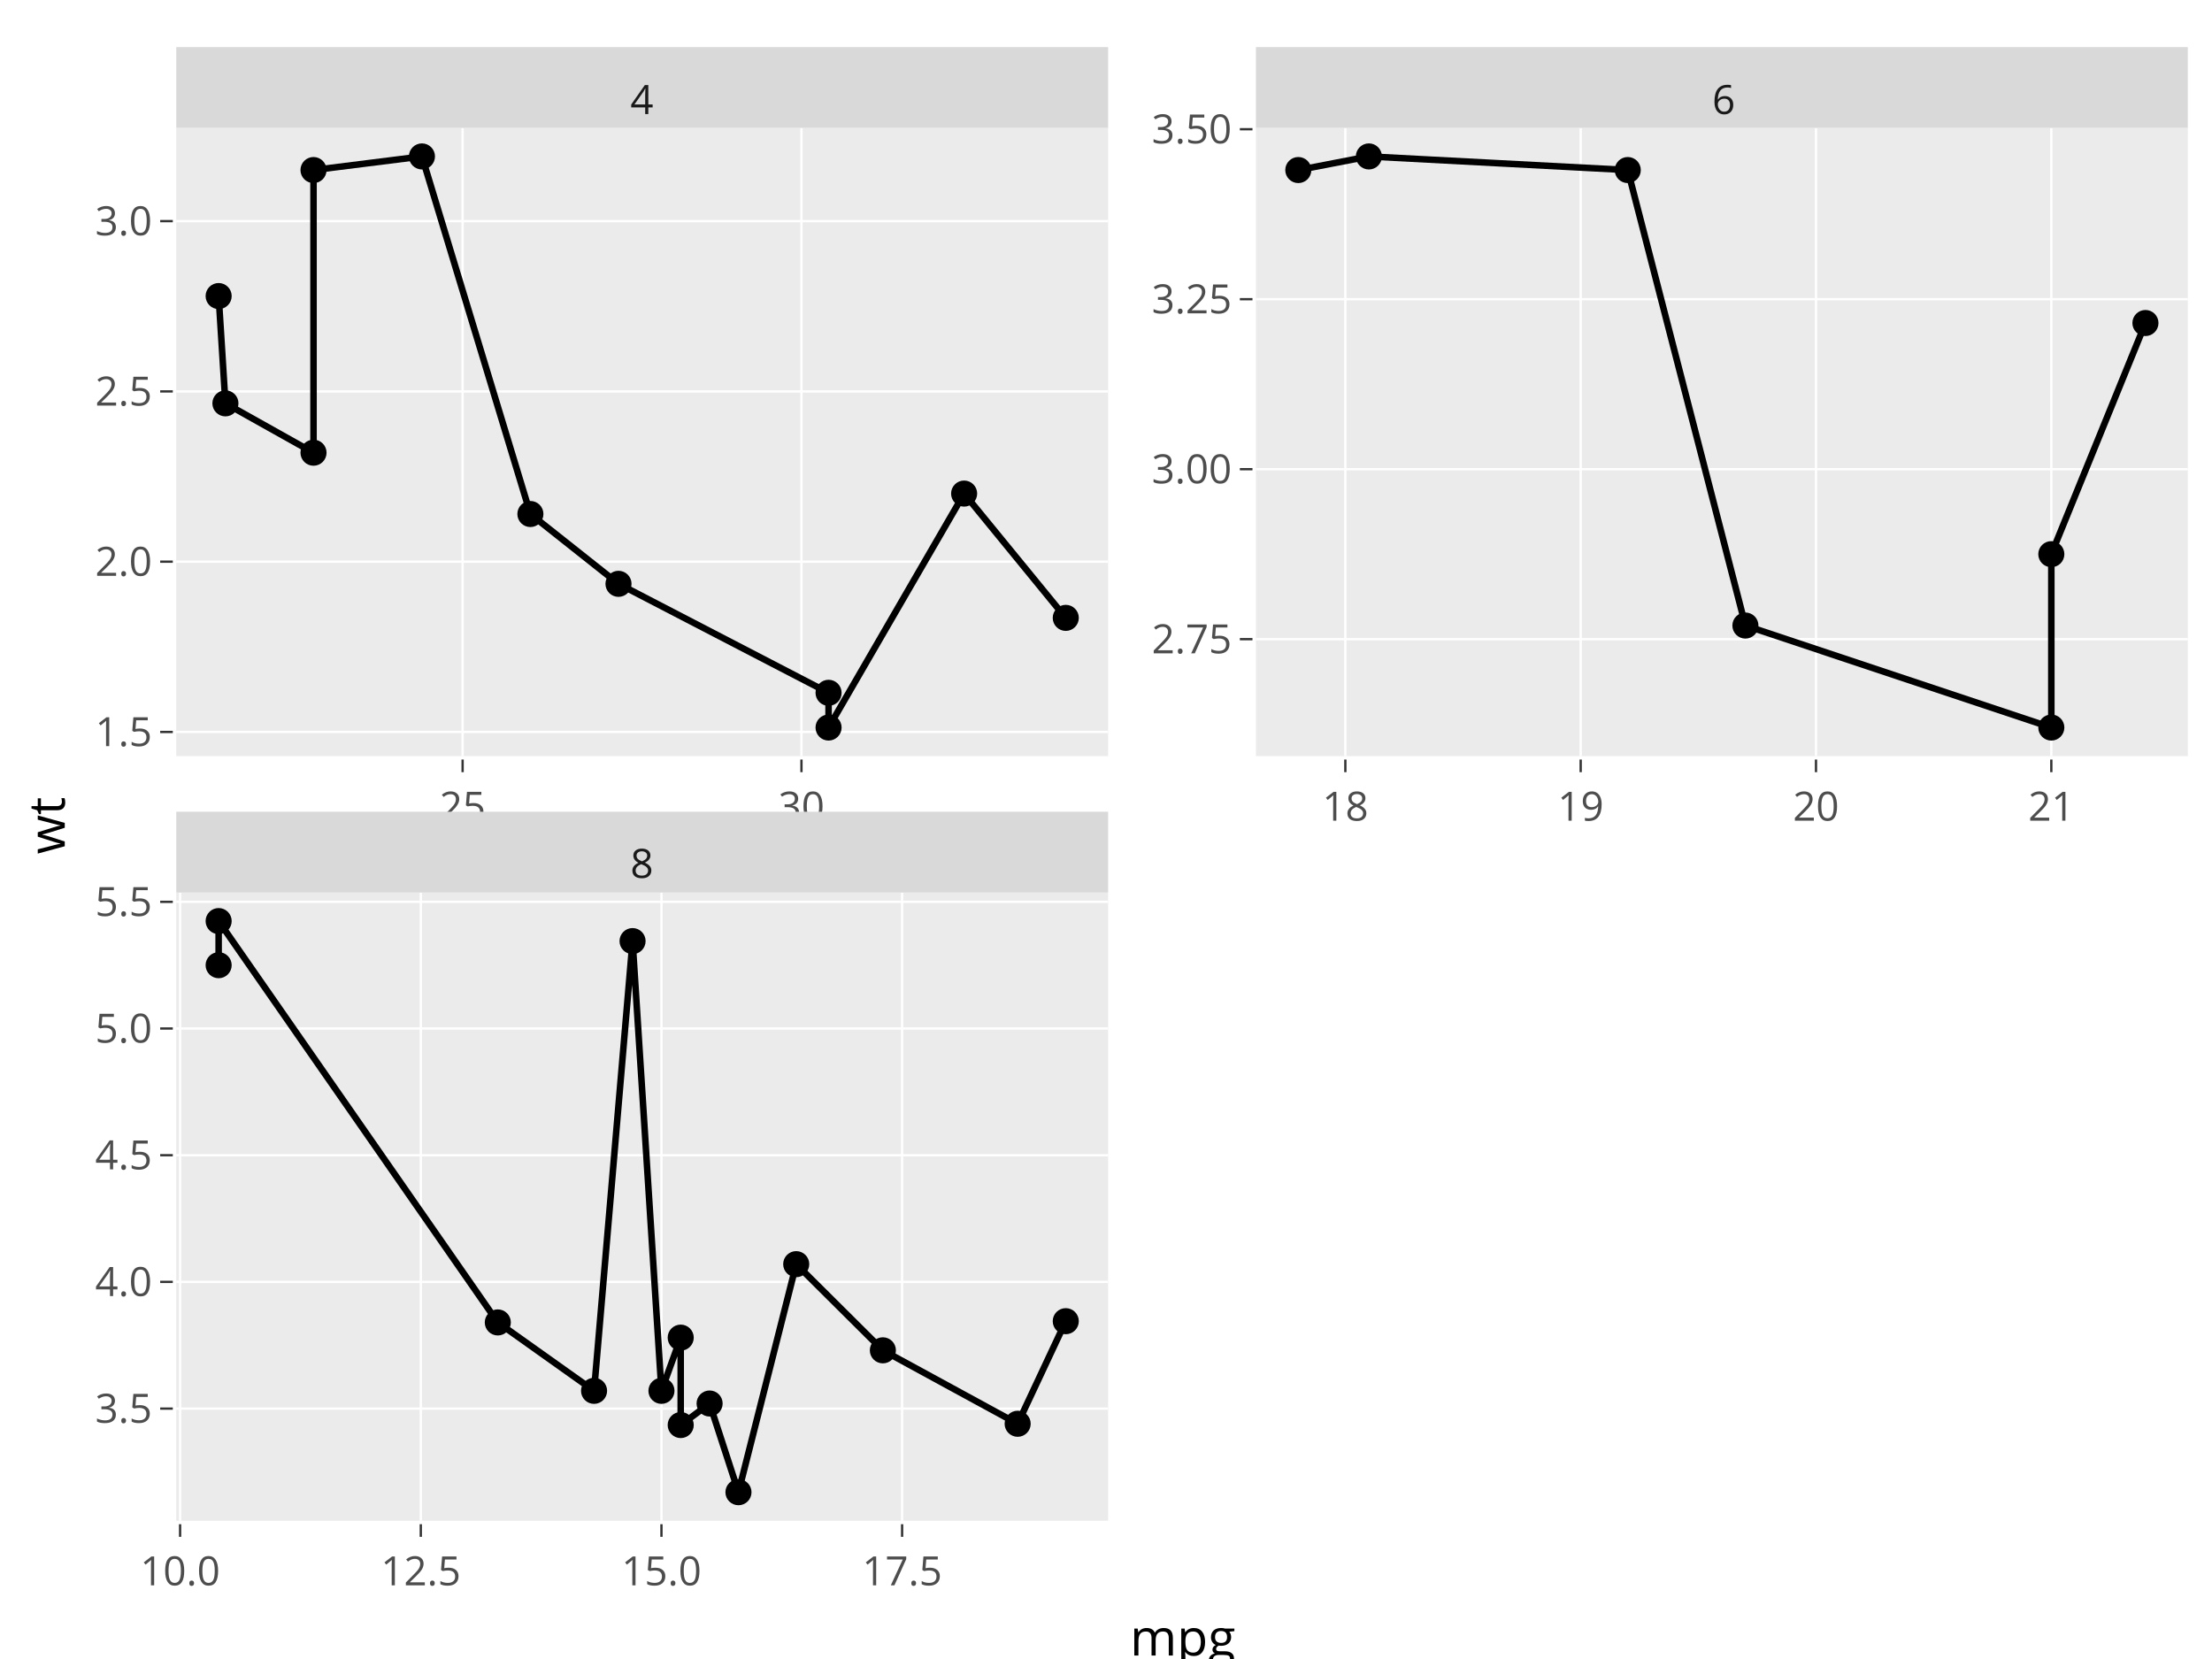
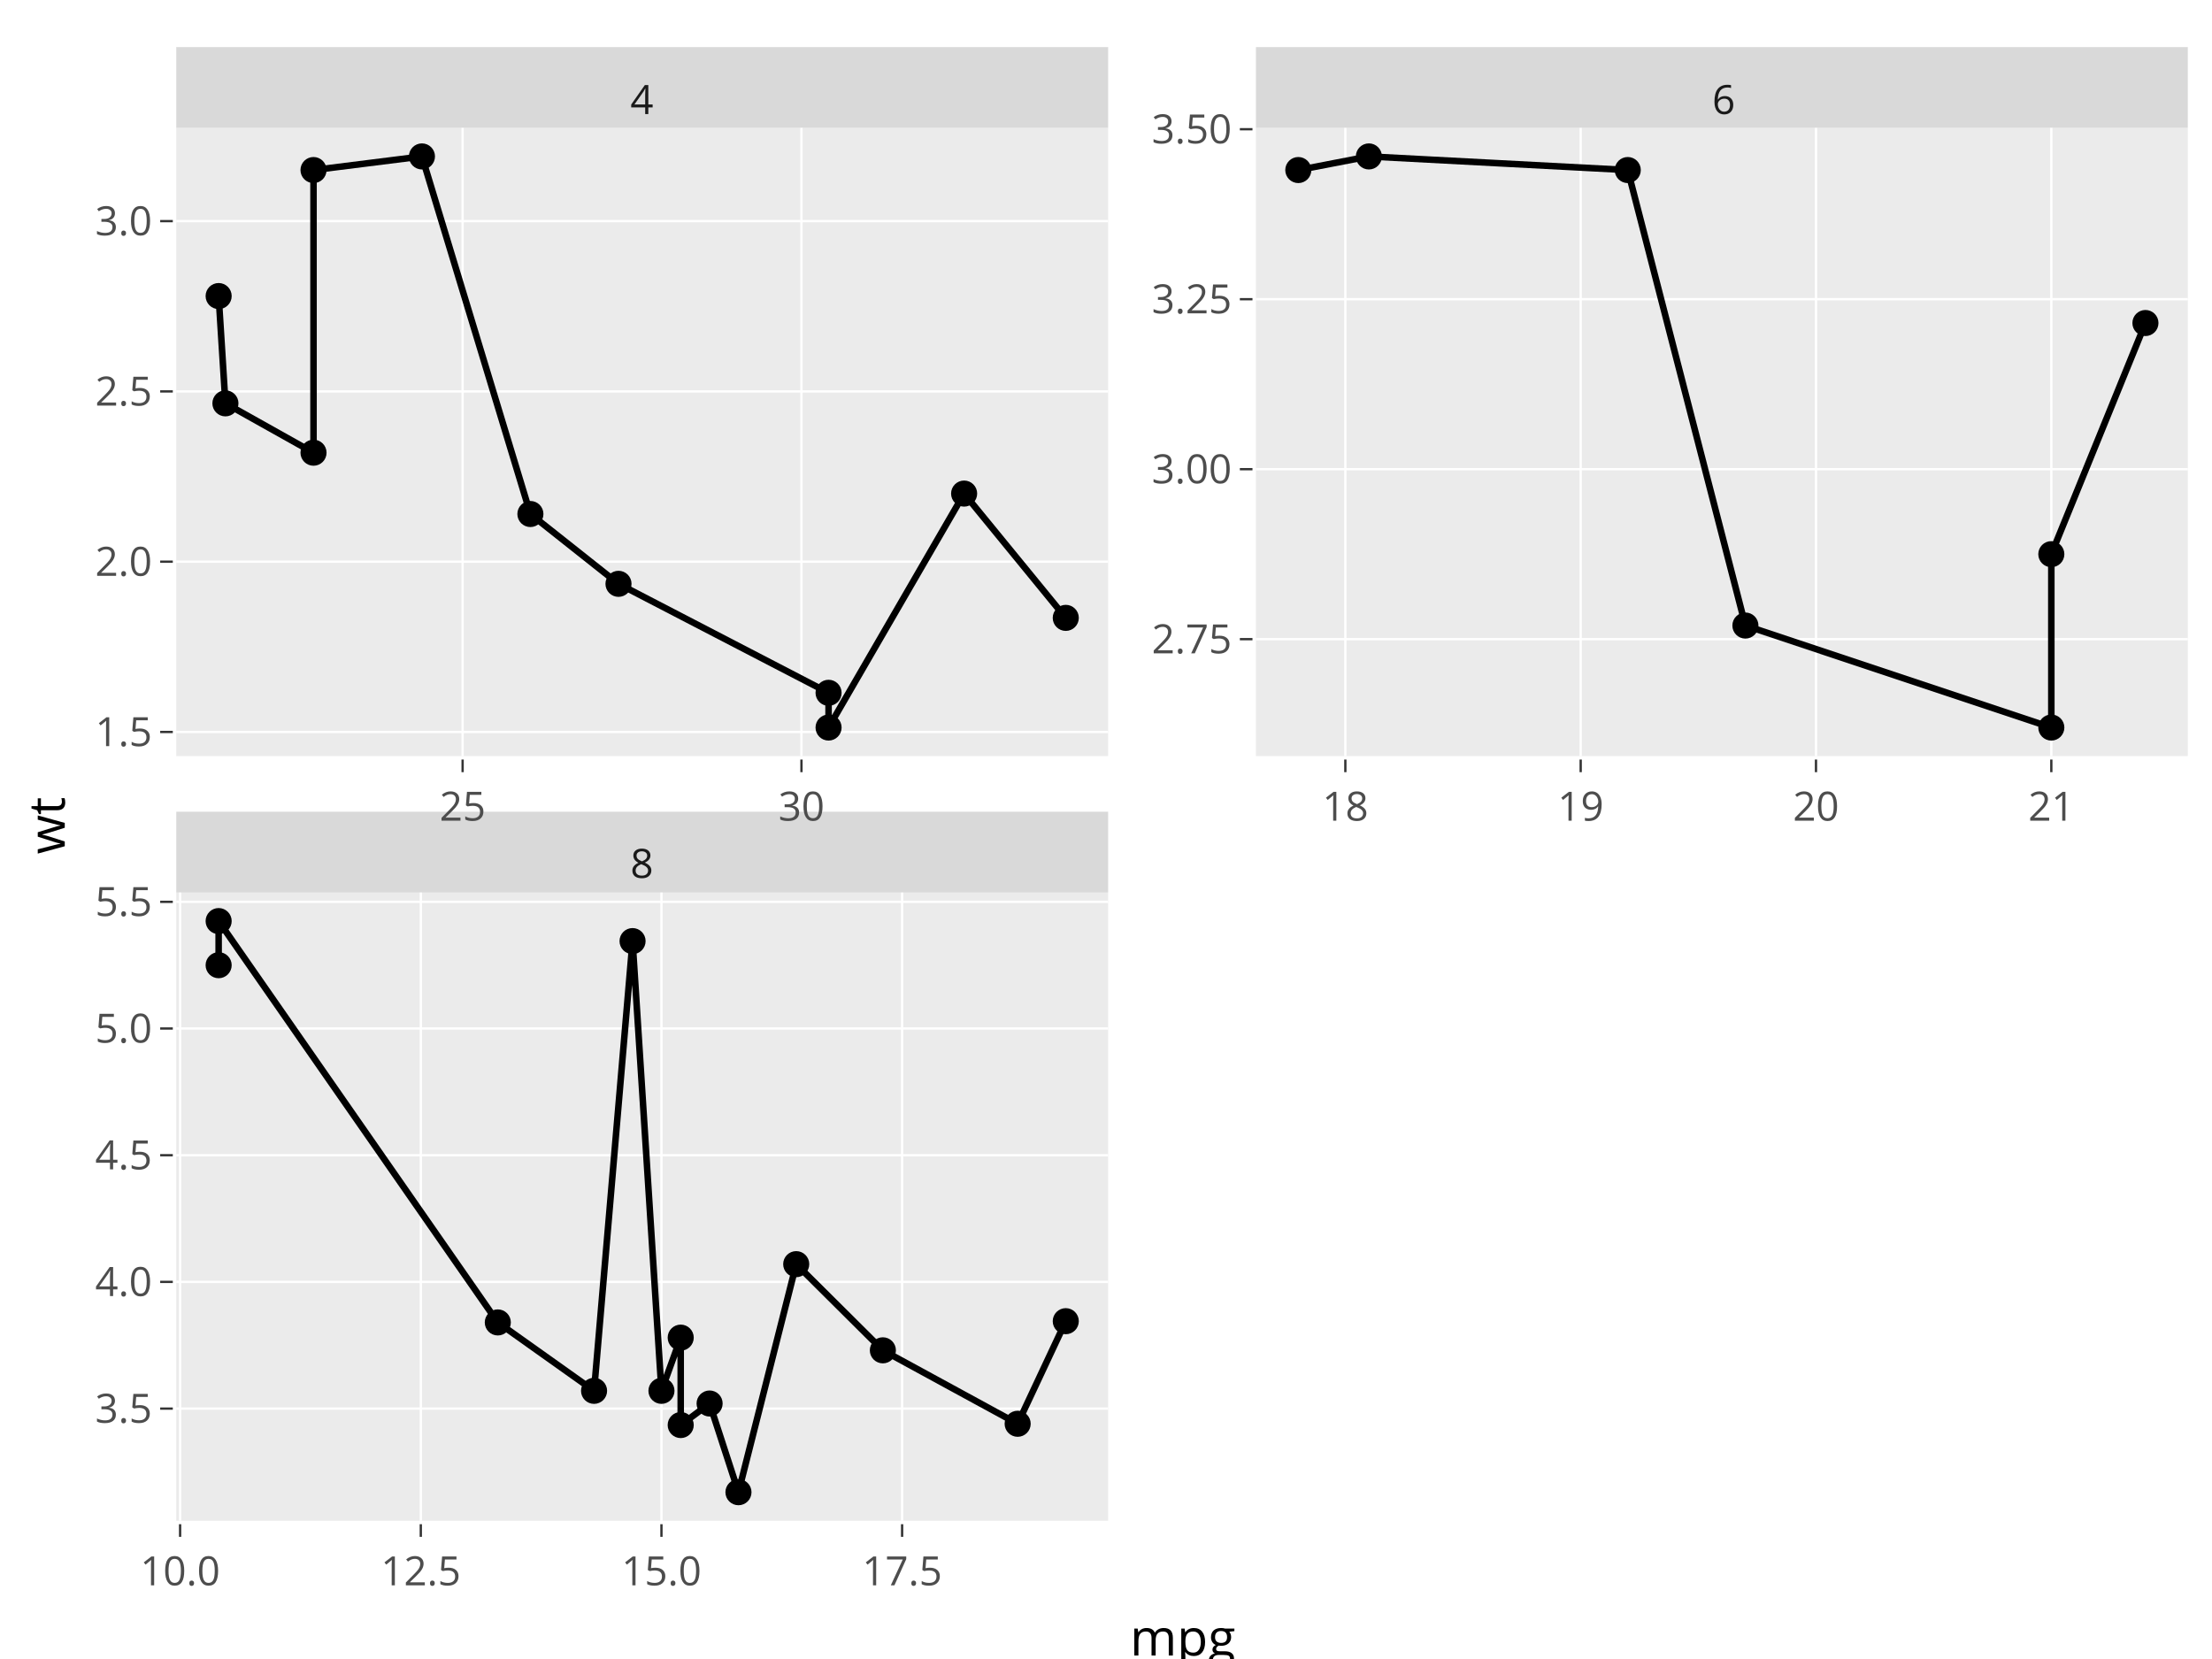
<svg xmlns="http://www.w3.org/2000/svg" class="main-svg" width="640" height="480" style="" viewBox="0 0 640 480">
  <rect x="0" y="0" width="640" height="480" style="fill: rgb(255, 255, 255); fill-opacity: 1;" />
  <defs id="defs-">
    <g class="clips">
      <clipPath id="clipxyplot" class="plotclip">
        <rect width="269.619" height="181.76" />
      </clipPath>
      <clipPath id="clipx2y2plot" class="plotclip">
        <rect width="269.619" height="181.76" />
      </clipPath>
      <clipPath id="clipx3y3plot" class="plotclip">
        <rect width="269.619" height="181.76" />
      </clipPath>
      <clipPath class="axesclip" id="clipx">
        <rect x="51" y="0" width="269.619" height="480" />
      </clipPath>
      <clipPath class="axesclip" id="clipy">
        <rect x="0" y="37" width="640" height="181.76" />
      </clipPath>
      <clipPath class="axesclip" id="clipxy">
        <rect x="51" y="37" width="269.619" height="181.76" />
      </clipPath>
      <clipPath class="axesclip" id="clipy2">
        <rect x="0" y="37" width="640" height="181.76" />
      </clipPath>
      <clipPath class="axesclip" id="clipxy2">
        <rect x="51" y="37" width="269.619" height="181.76" />
      </clipPath>
      <clipPath class="axesclip" id="clipy3">
        <rect x="0" y="258.24" width="640" height="181.76" />
      </clipPath>
      <clipPath class="axesclip" id="clipxy3">
        <rect x="51" y="258.24" width="269.619" height="181.76" />
      </clipPath>
      <clipPath class="axesclip" id="clipx2">
        <rect x="363.381" y="0" width="269.619" height="480" />
      </clipPath>
      <clipPath class="axesclip" id="clipx2y">
        <rect x="363.381" y="37" width="269.619" height="181.76" />
      </clipPath>
      <clipPath class="axesclip" id="clipx2y2">
        <rect x="363.381" y="37" width="269.619" height="181.76" />
      </clipPath>
      <clipPath class="axesclip" id="clipx2y3">
        <rect x="363.381" y="258.24" width="269.619" height="181.76" />
      </clipPath>
      <clipPath class="axesclip" id="clipx3">
        <rect x="51" y="0" width="269.619" height="480" />
      </clipPath>
      <clipPath class="axesclip" id="clipx3y">
        <rect x="51" y="37" width="269.619" height="181.76" />
      </clipPath>
      <clipPath class="axesclip" id="clipx3y2">
        <rect x="51" y="37" width="269.619" height="181.76" />
      </clipPath>
      <clipPath class="axesclip" id="clipx3y3">
        <rect x="51" y="258.24" width="269.619" height="181.76" />
      </clipPath>
    </g>
    <g class="gradients" />
    <g class="patterns" />
  </defs>
  <g class="bglayer">
    <rect class="bg" x="51" y="37" width="269.619" height="181.76" style="fill: rgb(235, 235, 235); fill-opacity: 1; stroke-width: 0;" />
    <rect class="bg" x="363.381" y="37" width="269.619" height="181.76" style="fill: rgb(235, 235, 235); fill-opacity: 1; stroke-width: 0;" />
    <rect class="bg" x="51" y="258.24" width="269.619" height="181.76" style="fill: rgb(235, 235, 235); fill-opacity: 1; stroke-width: 0;" />
  </g>
  <g class="layer-below">
    <g class="imagelayer" />
-     <g class="shapelayer" />
+     <g class="shapelayer">
+       <path data-index="0" fill-rule="evenodd" d="M51,218.76H320.619V37H51Z" style="opacity: 1; stroke: rgb(0, 0, 0); stroke-opacity: 0; fill: rgb(0, 0, 0); fill-opacity: 0; stroke-width: 0px;" />
+       <path data-index="1" fill-rule="evenodd" d="M51,37H320.619V13.621H51Z" style="opacity: 1; stroke: rgb(0, 0, 0); stroke-opacity: 0; fill: rgb(217, 217, 217); fill-opacity: 1; stroke-width: 0.664px;" />
+       <path data-index="2" fill-rule="evenodd" d="M363.381,218.76H633V37H363.381Z" style="opacity: 1; stroke: rgb(0, 0, 0); stroke-opacity: 0; fill: rgb(0, 0, 0); fill-opacity: 0; stroke-width: 0px;" />
+       <path data-index="3" fill-rule="evenodd" d="M363.381,37H633V13.621H363.381Z" style="opacity: 1; stroke: rgb(0, 0, 0); stroke-opacity: 0; fill: rgb(217, 217, 217); fill-opacity: 1; stroke-width: 0.664px;" />
+       <path data-index="4" fill-rule="evenodd" d="M51,440H320.619V258.24H51Z" style="opacity: 1; stroke: rgb(0, 0, 0); stroke-opacity: 0; fill: rgb(0, 0, 0); fill-opacity: 0; stroke-width: 0px;" />
+       <path data-index="5" fill-rule="evenodd" d="M51,258.24H320.619V234.861H51Z" style="opacity: 1; stroke: rgb(0, 0, 0); stroke-opacity: 0; fill: rgb(217, 217, 217); fill-opacity: 1; stroke-width: 0.664px;" />
+     </g>
  </g>
  <g class="cartesianlayer">
    <g class="subplot xy">
      <g class="layer-subplot">
        <g class="shapelayer" />
        <g class="imagelayer" />
      </g>
      <g class="gridlayer">
        <g class="x">
          <path class="xgrid crisp" transform="translate(133.85,0)" d="M0,37v181.76" style="stroke: rgb(255, 255, 255); stroke-opacity: 1; stroke-width: 0.664px;" />
          <path class="xgrid crisp" transform="translate(231.89,0)" d="M0,37v181.76" style="stroke: rgb(255, 255, 255); stroke-opacity: 1; stroke-width: 0.664px;" />
        </g>
        <g class="y">
          <path class="ygrid crisp" transform="translate(0,211.78)" d="M51,0h269.619" style="stroke: rgb(255, 255, 255); stroke-opacity: 1; stroke-width: 0.664px;" />
          <path class="ygrid crisp" transform="translate(0,162.51)" d="M51,0h269.619" style="stroke: rgb(255, 255, 255); stroke-opacity: 1; stroke-width: 0.664px;" />
          <path class="ygrid crisp" transform="translate(0,113.25)" d="M51,0h269.619" style="stroke: rgb(255, 255, 255); stroke-opacity: 1; stroke-width: 0.664px;" />
          <path class="ygrid crisp" transform="translate(0,63.98)" d="M51,0h269.619" style="stroke: rgb(255, 255, 255); stroke-opacity: 1; stroke-width: 0.664px;" />
        </g>
      </g>
      <g class="zerolinelayer" />
      <path class="xlines-below" />
      <path class="ylines-below" />
      <g class="overlines-below" />
      <g class="xaxislayer-below" />
      <g class="yaxislayer-below" />
      <g class="overaxes-below" />
      <g class="plot" transform="translate(51,37)" clip-path="url(#clipxyplot)">
        <g class="scatterlayer mlayer">
          <g class="trace scatter trace-vdiffr-plotly-1" style="stroke-miterlimit: 2; opacity: 1;">
            <g class="fills" />
            <g class="errorbars" />
            <g class="lines" />
            <g class="points">
              <path class="point" transform="translate(39.71,93.98)" d="M2.83,0A2.83,2.83 0 1,1 0,-2.83A2.83,2.83 0 0,1 2.83,0Z" style="opacity: 1; stroke-width: 1.89px; fill: rgb(0, 0, 0); fill-opacity: 1; stroke: rgb(0, 0, 0); stroke-opacity: 1;" />
              <path class="point" transform="translate(71.08,8.26)" d="M2.83,0A2.83,2.83 0 1,1 0,-2.83A2.83,2.83 0 0,1 2.83,0Z" style="opacity: 1; stroke-width: 1.89px; fill: rgb(0, 0, 0); fill-opacity: 1; stroke: rgb(0, 0, 0); stroke-opacity: 1;" />
              <path class="point" transform="translate(39.71,12.2)" d="M2.83,0A2.83,2.83 0 1,1 0,-2.83A2.83,2.83 0 0,1 2.83,0Z" style="opacity: 1; stroke-width: 1.89px; fill: rgb(0, 0, 0); fill-opacity: 1; stroke: rgb(0, 0, 0); stroke-opacity: 1;" />
              <path class="point" transform="translate(227.95,105.81)" d="M2.83,0A2.83,2.83 0 1,1 0,-2.83A2.83,2.83 0 0,1 2.83,0Z" style="opacity: 1; stroke-width: 1.89px; fill: rgb(0, 0, 0); fill-opacity: 1; stroke: rgb(0, 0, 0); stroke-opacity: 1;" />
              <path class="point" transform="translate(188.73,163.45)" d="M2.83,0A2.83,2.83 0 1,1 0,-2.83A2.83,2.83 0 0,1 2.83,0Z" style="opacity: 1; stroke-width: 1.89px; fill: rgb(0, 0, 0); fill-opacity: 1; stroke: rgb(0, 0, 0); stroke-opacity: 1;" />
              <path class="point" transform="translate(257.36,141.77)" d="M2.83,0A2.83,2.83 0 1,1 0,-2.83A2.83,2.83 0 0,1 2.83,0Z" style="opacity: 1; stroke-width: 1.89px; fill: rgb(0, 0, 0); fill-opacity: 1; stroke: rgb(0, 0, 0); stroke-opacity: 1;" />
              <path class="point" transform="translate(14.22,79.7)" d="M2.83,0A2.83,2.83 0 1,1 0,-2.83A2.83,2.83 0 0,1 2.83,0Z" style="opacity: 1; stroke-width: 1.89px; fill: rgb(0, 0, 0); fill-opacity: 1; stroke: rgb(0, 0, 0); stroke-opacity: 1;" />
              <path class="point" transform="translate(127.95,131.92)" d="M2.83,0A2.83,2.83 0 1,1 0,-2.83A2.83,2.83 0 0,1 2.83,0Z" style="opacity: 1; stroke-width: 1.89px; fill: rgb(0, 0, 0); fill-opacity: 1; stroke: rgb(0, 0, 0); stroke-opacity: 1;" />
              <path class="point" transform="translate(102.46,111.72)" d="M2.83,0A2.83,2.83 0 1,1 0,-2.83A2.83,2.83 0 0,1 2.83,0Z" style="opacity: 1; stroke-width: 1.89px; fill: rgb(0, 0, 0); fill-opacity: 1; stroke: rgb(0, 0, 0); stroke-opacity: 1;" />
              <path class="point" transform="translate(188.73,173.5)" d="M2.83,0A2.83,2.83 0 1,1 0,-2.83A2.83,2.83 0 0,1 2.83,0Z" style="opacity: 1; stroke-width: 1.89px; fill: rgb(0, 0, 0); fill-opacity: 1; stroke: rgb(0, 0, 0); stroke-opacity: 1;" />
              <path class="point" transform="translate(12.26,48.66)" d="M2.83,0A2.83,2.83 0 1,1 0,-2.83A2.83,2.83 0 0,1 2.83,0Z" style="opacity: 1; stroke-width: 1.89px; fill: rgb(0, 0, 0); fill-opacity: 1; stroke: rgb(0, 0, 0); stroke-opacity: 1;" />
            </g>
            <g class="text" />
          </g>
          <g class="trace scatter trace-vdiffr-plotly-4" style="stroke-miterlimit: 2; opacity: 1;">
            <g class="fills" />
            <g class="errorbars" />
            <g class="lines">
              <path class="js-line" d="M12.26,48.66L14.22,79.7L39.71,93.98L39.71,12.2L71.08,8.26L102.46,111.72L127.95,131.92L188.73,163.45L188.73,173.5L227.95,105.81L257.36,141.77" style="vector-effect: non-scaling-stroke; fill: none; stroke: rgb(0, 0, 0); stroke-opacity: 1; stroke-width: 1.89px; opacity: 1;" />
            </g>
            <g class="points" />
            <g class="text" />
          </g>
        </g>
      </g>
      <g class="overplot" />
      <path class="xlines-above crisp" d="" style="fill: none; stroke-width: 1px; stroke: rgb(0, 0, 0); stroke-opacity: 0;" />
      <path class="ylines-above crisp" d="" style="fill: none; stroke-width: 1px; stroke: rgb(0, 0, 0); stroke-opacity: 0;" />
      <g class="overlines-above" />
      <g class="xaxislayer-above">
        <path class="xtick ticks crisp" d="M0,219.76v3.653" transform="translate(133.85,0)" style="stroke: rgb(51, 51, 51); stroke-opacity: 1; stroke-width: 0.664px;" />
        <path class="xtick ticks crisp" d="M0,219.76v3.653" transform="translate(231.89,0)" style="stroke: rgb(51, 51, 51); stroke-opacity: 1; stroke-width: 0.664px;" />
        <g class="xtick">
          <text text-anchor="middle" x="0" y="237.44" transform="translate(133.85,0)" style="font-family: 'Open Sans', verdana, arial, sans-serif; font-size: 11.69px; fill: rgb(77, 77, 77); fill-opacity: 1; white-space: pre; opacity: 1;">25</text>
        </g>
        <g class="xtick">
          <text text-anchor="middle" x="0" y="237.44" style="font-family: 'Open Sans', verdana, arial, sans-serif; font-size: 11.69px; fill: rgb(77, 77, 77); fill-opacity: 1; white-space: pre; opacity: 1;" transform="translate(231.89,0)">30</text>
        </g>
      </g>
      <g class="yaxislayer-above">
        <path class="ytick ticks crisp" d="M50,0h-3.653" transform="translate(0,211.78)" style="stroke: rgb(51, 51, 51); stroke-opacity: 1; stroke-width: 0.664px;" />
        <path class="ytick ticks crisp" d="M50,0h-3.653" transform="translate(0,162.51)" style="stroke: rgb(51, 51, 51); stroke-opacity: 1; stroke-width: 0.664px;" />
        <path class="ytick ticks crisp" d="M50,0h-3.653" transform="translate(0,113.25)" style="stroke: rgb(51, 51, 51); stroke-opacity: 1; stroke-width: 0.664px;" />
        <path class="ytick ticks crisp" d="M50,0h-3.653" transform="translate(0,63.98)" style="stroke: rgb(51, 51, 51); stroke-opacity: 1; stroke-width: 0.664px;" />
        <g class="ytick">
          <text text-anchor="end" x="44.009" y="4.091" transform="translate(0,211.78)" style="font-family: 'Open Sans', verdana, arial, sans-serif; font-size: 11.69px; fill: rgb(77, 77, 77); fill-opacity: 1; white-space: pre; opacity: 1;">1.5</text>
        </g>
        <g class="ytick">
          <text text-anchor="end" x="44.009" y="4.091" style="font-family: 'Open Sans', verdana, arial, sans-serif; font-size: 11.69px; fill: rgb(77, 77, 77); fill-opacity: 1; white-space: pre; opacity: 1;" transform="translate(0,162.51)">2.0</text>
        </g>
        <g class="ytick">
          <text text-anchor="end" x="44.009" y="4.091" style="font-family: 'Open Sans', verdana, arial, sans-serif; font-size: 11.69px; fill: rgb(77, 77, 77); fill-opacity: 1; white-space: pre; opacity: 1;" transform="translate(0,113.25)">2.5</text>
        </g>
        <g class="ytick">
          <text text-anchor="end" x="44.009" y="4.091" style="font-family: 'Open Sans', verdana, arial, sans-serif; font-size: 11.69px; fill: rgb(77, 77, 77); fill-opacity: 1; white-space: pre; opacity: 1;" transform="translate(0,63.98)">3.0</text>
        </g>
      </g>
      <g class="overaxes-above" />
    </g>
    <g class="subplot x2y2">
      <g class="layer-subplot">
        <g class="shapelayer" />
        <g class="imagelayer" />
      </g>
      <g class="gridlayer">
        <g class="x2">
          <path class="x2grid crisp" transform="translate(389.2511,0)" d="M0,37v181.76" style="stroke: rgb(255, 255, 255); stroke-opacity: 1; stroke-width: 0.664px;" />
          <path class="x2grid crisp" transform="translate(457.3411,0)" d="M0,37v181.76" style="stroke: rgb(255, 255, 255); stroke-opacity: 1; stroke-width: 0.664px;" />
          <path class="x2grid crisp" transform="translate(525.4211,0)" d="M0,37v181.76" style="stroke: rgb(255, 255, 255); stroke-opacity: 1; stroke-width: 0.664px;" />
          <path class="x2grid crisp" transform="translate(593.5111,0)" d="M0,37v181.76" style="stroke: rgb(255, 255, 255); stroke-opacity: 1; stroke-width: 0.664px;" />
        </g>
        <g class="y2">
          <path class="y2grid crisp" transform="translate(0,184.93)" d="M363.381,0h269.619" style="stroke: rgb(255, 255, 255); stroke-opacity: 1; stroke-width: 0.664px;" />
          <path class="y2grid crisp" transform="translate(0,135.75)" d="M363.381,0h269.619" style="stroke: rgb(255, 255, 255); stroke-opacity: 1; stroke-width: 0.664px;" />
          <path class="y2grid crisp" transform="translate(0,86.57)" d="M363.381,0h269.619" style="stroke: rgb(255, 255, 255); stroke-opacity: 1; stroke-width: 0.664px;" />
        </g>
      </g>
      <g class="zerolinelayer" />
      <path class="xlines-below" />
      <path class="ylines-below" />
      <g class="overlines-below" />
      <g class="xaxislayer-below" />
      <g class="yaxislayer-below" />
      <g class="overaxes-below" />
      <g class="plot" transform="translate(363.3811,37)" clip-path="url(#clipx2y2plot)">
        <g class="scatterlayer mlayer">
          <g class="trace scatter trace-vdiffr-plotly-2" style="stroke-miterlimit: 2; opacity: 1;">
            <g class="fills" />
            <g class="errorbars" />
            <g class="lines" />
            <g class="points">
              <path class="point" transform="translate(230.13,173.5)" d="M2.83,0A2.83,2.83 0 1,1 0,-2.83A2.83,2.83 0 0,1 2.83,0Z" style="opacity: 1; stroke-width: 1.89px; fill: rgb(0, 0, 0); fill-opacity: 1; stroke: rgb(0, 0, 0); stroke-opacity: 1;" />
              <path class="point" transform="translate(230.13,123.34)" d="M2.83,0A2.83,2.83 0 1,1 0,-2.83A2.83,2.83 0 0,1 2.83,0Z" style="opacity: 1; stroke-width: 1.89px; fill: rgb(0, 0, 0); fill-opacity: 1; stroke: rgb(0, 0, 0); stroke-opacity: 1;" />
              <path class="point" transform="translate(257.36,56.46)" d="M2.83,0A2.83,2.83 0 1,1 0,-2.83A2.83,2.83 0 0,1 2.83,0Z" style="opacity: 1; stroke-width: 1.89px; fill: rgb(0, 0, 0); fill-opacity: 1; stroke: rgb(0, 0, 0); stroke-opacity: 1;" />
              <path class="point" transform="translate(32.68,8.26)" d="M2.83,0A2.83,2.83 0 1,1 0,-2.83A2.83,2.83 0 0,1 2.83,0Z" style="opacity: 1; stroke-width: 1.89px; fill: rgb(0, 0, 0); fill-opacity: 1; stroke: rgb(0, 0, 0); stroke-opacity: 1;" />
              <path class="point" transform="translate(107.58,12.2)" d="M2.83,0A2.83,2.83 0 1,1 0,-2.83A2.83,2.83 0 0,1 2.83,0Z" style="opacity: 1; stroke-width: 1.89px; fill: rgb(0, 0, 0); fill-opacity: 1; stroke: rgb(0, 0, 0); stroke-opacity: 1;" />
              <path class="point" transform="translate(12.26,12.2)" d="M2.83,0A2.83,2.83 0 1,1 0,-2.83A2.83,2.83 0 0,1 2.83,0Z" style="opacity: 1; stroke-width: 1.89px; fill: rgb(0, 0, 0); fill-opacity: 1; stroke: rgb(0, 0, 0); stroke-opacity: 1;" />
              <path class="point" transform="translate(141.62,143.99)" d="M2.83,0A2.83,2.83 0 1,1 0,-2.83A2.83,2.83 0 0,1 2.83,0Z" style="opacity: 1; stroke-width: 1.89px; fill: rgb(0, 0, 0); fill-opacity: 1; stroke: rgb(0, 0, 0); stroke-opacity: 1;" />
            </g>
            <g class="text" />
          </g>
          <g class="trace scatter trace-vdiffr-plotly-5" style="stroke-miterlimit: 2; opacity: 1;">
            <g class="fills" />
            <g class="errorbars" />
            <g class="lines">
              <path class="js-line" d="M12.26,12.2L32.68,8.26L107.58,12.2L141.62,143.99L230.13,173.5L230.13,123.34L257.36,56.46" style="vector-effect: non-scaling-stroke; fill: none; stroke: rgb(0, 0, 0); stroke-opacity: 1; stroke-width: 1.89px; opacity: 1;" />
            </g>
            <g class="points" />
            <g class="text" />
          </g>
        </g>
      </g>
      <g class="overplot" />
      <path class="xlines-above crisp" d="" style="fill: none; stroke-width: 1px; stroke: rgb(0, 0, 0); stroke-opacity: 0;" />
      <path class="ylines-above crisp" d="" style="fill: none; stroke-width: 1px; stroke: rgb(0, 0, 0); stroke-opacity: 0;" />
      <g class="overlines-above" />
      <g class="xaxislayer-above">
        <path class="x2tick ticks crisp" d="M0,219.76v3.653" transform="translate(389.2511,0)" style="stroke: rgb(51, 51, 51); stroke-opacity: 1; stroke-width: 0.664px;" />
        <path class="x2tick ticks crisp" d="M0,219.76v3.653" transform="translate(457.3411,0)" style="stroke: rgb(51, 51, 51); stroke-opacity: 1; stroke-width: 0.664px;" />
        <path class="x2tick ticks crisp" d="M0,219.76v3.653" transform="translate(525.4211,0)" style="stroke: rgb(51, 51, 51); stroke-opacity: 1; stroke-width: 0.664px;" />
        <path class="x2tick ticks crisp" d="M0,219.76v3.653" transform="translate(593.5111,0)" style="stroke: rgb(51, 51, 51); stroke-opacity: 1; stroke-width: 0.664px;" />
        <g class="x2tick">
          <text text-anchor="middle" x="0" y="237.44" transform="translate(389.2511,0)" style="font-family: 'Open Sans', verdana, arial, sans-serif; font-size: 11.69px; fill: rgb(77, 77, 77); fill-opacity: 1; white-space: pre; opacity: 1;">18</text>
        </g>
        <g class="x2tick">
          <text text-anchor="middle" x="0" y="237.44" style="font-family: 'Open Sans', verdana, arial, sans-serif; font-size: 11.69px; fill: rgb(77, 77, 77); fill-opacity: 1; white-space: pre; opacity: 1;" transform="translate(457.3411,0)">19</text>
        </g>
        <g class="x2tick">
          <text text-anchor="middle" x="0" y="237.44" style="font-family: 'Open Sans', verdana, arial, sans-serif; font-size: 11.69px; fill: rgb(77, 77, 77); fill-opacity: 1; white-space: pre; opacity: 1;" transform="translate(525.4211,0)">20</text>
        </g>
        <g class="x2tick">
          <text text-anchor="middle" x="0" y="237.44" style="font-family: 'Open Sans', verdana, arial, sans-serif; font-size: 11.69px; fill: rgb(77, 77, 77); fill-opacity: 1; white-space: pre; opacity: 1;" transform="translate(593.5111,0)">21</text>
        </g>
      </g>
      <g class="yaxislayer-above">
        <path class="y2tick ticks crisp" d="M362.381,0h-3.653" transform="translate(0,184.93)" style="stroke: rgb(51, 51, 51); stroke-opacity: 1; stroke-width: 0.664px;" />
        <path class="y2tick ticks crisp" d="M362.381,0h-3.653" transform="translate(0,135.75)" style="stroke: rgb(51, 51, 51); stroke-opacity: 1; stroke-width: 0.664px;" />
        <path class="y2tick ticks crisp" d="M362.381,0h-3.653" transform="translate(0,86.57)" style="stroke: rgb(51, 51, 51); stroke-opacity: 1; stroke-width: 0.664px;" />
        <path class="y2tick ticks crisp" d="M362.381,0h-3.653" transform="translate(0,37.39)" style="stroke: rgb(51, 51, 51); stroke-opacity: 1; stroke-width: 0.664px;" />
        <g class="y2tick">
          <text text-anchor="end" x="356.39" y="4.091" transform="translate(0,184.93)" style="font-family: 'Open Sans', verdana, arial, sans-serif; font-size: 11.69px; fill: rgb(77, 77, 77); fill-opacity: 1; white-space: pre; opacity: 1;">2.75</text>
        </g>
        <g class="y2tick">
          <text text-anchor="end" x="356.39" y="4.091" style="font-family: 'Open Sans', verdana, arial, sans-serif; font-size: 11.69px; fill: rgb(77, 77, 77); fill-opacity: 1; white-space: pre; opacity: 1;" transform="translate(0,135.75)">3.00</text>
        </g>
        <g class="y2tick">
          <text text-anchor="end" x="356.39" y="4.091" style="font-family: 'Open Sans', verdana, arial, sans-serif; font-size: 11.69px; fill: rgb(77, 77, 77); fill-opacity: 1; white-space: pre; opacity: 1;" transform="translate(0,86.57)">3.25</text>
        </g>
        <g class="y2tick">
          <text text-anchor="end" x="356.39" y="4.091" style="font-family: 'Open Sans', verdana, arial, sans-serif; font-size: 11.69px; fill: rgb(77, 77, 77); fill-opacity: 1; white-space: pre; opacity: 1;" transform="translate(0,37.39)">3.50</text>
        </g>
      </g>
      <g class="overaxes-above" />
    </g>
    <g class="subplot x3y3">
      <g class="layer-subplot">
        <g class="shapelayer" />
        <g class="imagelayer" />
      </g>
      <g class="gridlayer">
        <g class="x3">
          <path class="x3grid crisp" transform="translate(52.11,0)" d="M0,258.24v181.76" style="stroke: rgb(255, 255, 255); stroke-opacity: 1; stroke-width: 0.664px;" />
          <path class="x3grid crisp" transform="translate(121.75,0)" d="M0,258.24v181.76" style="stroke: rgb(255, 255, 255); stroke-opacity: 1; stroke-width: 0.664px;" />
          <path class="x3grid crisp" transform="translate(191.38,0)" d="M0,258.24v181.76" style="stroke: rgb(255, 255, 255); stroke-opacity: 1; stroke-width: 0.664px;" />
          <path class="x3grid crisp" transform="translate(261.01,0)" d="M0,258.24v181.76" style="stroke: rgb(255, 255, 255); stroke-opacity: 1; stroke-width: 0.664px;" />
        </g>
        <g class="y3">
          <path class="y3grid crisp" transform="translate(0,407.5501)" d="M51,0h269.619" style="stroke: rgb(255, 255, 255); stroke-opacity: 1; stroke-width: 0.664px;" />
          <path class="y3grid crisp" transform="translate(0,370.8901)" d="M51,0h269.619" style="stroke: rgb(255, 255, 255); stroke-opacity: 1; stroke-width: 0.664px;" />
          <path class="y3grid crisp" transform="translate(0,334.2401)" d="M51,0h269.619" style="stroke: rgb(255, 255, 255); stroke-opacity: 1; stroke-width: 0.664px;" />
          <path class="y3grid crisp" transform="translate(0,297.5801)" d="M51,0h269.619" style="stroke: rgb(255, 255, 255); stroke-opacity: 1; stroke-width: 0.664px;" />
          <path class="y3grid crisp" transform="translate(0,260.9301)" d="M51,0h269.619" style="stroke: rgb(255, 255, 255); stroke-opacity: 1; stroke-width: 0.664px;" />
        </g>
      </g>
      <g class="zerolinelayer" />
      <path class="xlines-below" />
      <path class="ylines-below" />
      <g class="overlines-below" />
      <g class="xaxislayer-below" />
      <g class="yaxislayer-below" />
      <g class="overaxes-below" />
      <g class="plot" transform="translate(51,258.2401)" clip-path="url(#clipx3y3plot)">
        <g class="scatterlayer mlayer">
          <g class="trace scatter trace-vdiffr-plotly-3" style="stroke-miterlimit: 2; opacity: 1;">
            <g class="fills" />
            <g class="errorbars" />
            <g class="lines" />
            <g class="points">
              <path class="point" transform="translate(243.44,153.7)" d="M2.83,0A2.83,2.83 0 1,1 0,-2.83A2.83,2.83 0 0,1 2.83,0Z" style="opacity: 1; stroke-width: 1.89px; fill: rgb(0, 0, 0); fill-opacity: 1; stroke: rgb(0, 0, 0); stroke-opacity: 1;" />
              <path class="point" transform="translate(120.88,144.17)" d="M2.83,0A2.83,2.83 0 1,1 0,-2.83A2.83,2.83 0 0,1 2.83,0Z" style="opacity: 1; stroke-width: 1.89px; fill: rgb(0, 0, 0); fill-opacity: 1; stroke: rgb(0, 0, 0); stroke-opacity: 1;" />
              <path class="point" transform="translate(179.37,107.52)" d="M2.83,0A2.83,2.83 0 1,1 0,-2.83A2.83,2.83 0 0,1 2.83,0Z" style="opacity: 1; stroke-width: 1.89px; fill: rgb(0, 0, 0); fill-opacity: 1; stroke: rgb(0, 0, 0); stroke-opacity: 1;" />
              <path class="point" transform="translate(204.44,132.45)" d="M2.83,0A2.83,2.83 0 1,1 0,-2.83A2.83,2.83 0 0,1 2.83,0Z" style="opacity: 1; stroke-width: 1.89px; fill: rgb(0, 0, 0); fill-opacity: 1; stroke: rgb(0, 0, 0); stroke-opacity: 1;" />
              <path class="point" transform="translate(145.95,128.78)" d="M2.83,0A2.83,2.83 0 1,1 0,-2.83A2.83,2.83 0 0,1 2.83,0Z" style="opacity: 1; stroke-width: 1.89px; fill: rgb(0, 0, 0); fill-opacity: 1; stroke: rgb(0, 0, 0); stroke-opacity: 1;" />
              <path class="point" transform="translate(12.26,21.02)" d="M2.83,0A2.83,2.83 0 1,1 0,-2.83A2.83,2.83 0 0,1 2.83,0Z" style="opacity: 1; stroke-width: 1.89px; fill: rgb(0, 0, 0); fill-opacity: 1; stroke: rgb(0, 0, 0); stroke-opacity: 1;" />
              <path class="point" transform="translate(12.26,8.26)" d="M2.83,0A2.83,2.83 0 1,1 0,-2.83A2.83,2.83 0 0,1 2.83,0Z" style="opacity: 1; stroke-width: 1.89px; fill: rgb(0, 0, 0); fill-opacity: 1; stroke: rgb(0, 0, 0); stroke-opacity: 1;" />
              <path class="point" transform="translate(132.02,14.05)" d="M2.83,0A2.83,2.83 0 1,1 0,-2.83A2.83,2.83 0 0,1 2.83,0Z" style="opacity: 1; stroke-width: 1.89px; fill: rgb(0, 0, 0); fill-opacity: 1; stroke: rgb(0, 0, 0); stroke-opacity: 1;" />
              <path class="point" transform="translate(154.31,147.84)" d="M2.83,0A2.83,2.83 0 1,1 0,-2.83A2.83,2.83 0 0,1 2.83,0Z" style="opacity: 1; stroke-width: 1.89px; fill: rgb(0, 0, 0); fill-opacity: 1; stroke: rgb(0, 0, 0); stroke-opacity: 1;" />
              <path class="point" transform="translate(145.95,154.07)" d="M2.83,0A2.83,2.83 0 1,1 0,-2.83A2.83,2.83 0 0,1 2.83,0Z" style="opacity: 1; stroke-width: 1.89px; fill: rgb(0, 0, 0); fill-opacity: 1; stroke: rgb(0, 0, 0); stroke-opacity: 1;" />
              <path class="point" transform="translate(93.03,124.38)" d="M2.83,0A2.83,2.83 0 1,1 0,-2.83A2.83,2.83 0 0,1 2.83,0Z" style="opacity: 1; stroke-width: 1.89px; fill: rgb(0, 0, 0); fill-opacity: 1; stroke: rgb(0, 0, 0); stroke-opacity: 1;" />
              <path class="point" transform="translate(257.36,124.02)" d="M2.83,0A2.83,2.83 0 1,1 0,-2.83A2.83,2.83 0 0,1 2.83,0Z" style="opacity: 1; stroke-width: 1.89px; fill: rgb(0, 0, 0); fill-opacity: 1; stroke: rgb(0, 0, 0); stroke-opacity: 1;" />
              <path class="point" transform="translate(162.66,173.5)" d="M2.83,0A2.83,2.83 0 1,1 0,-2.83A2.83,2.83 0 0,1 2.83,0Z" style="opacity: 1; stroke-width: 1.89px; fill: rgb(0, 0, 0); fill-opacity: 1; stroke: rgb(0, 0, 0); stroke-opacity: 1;" />
              <path class="point" transform="translate(140.38,144.17)" d="M2.83,0A2.83,2.83 0 1,1 0,-2.83A2.83,2.83 0 0,1 2.83,0Z" style="opacity: 1; stroke-width: 1.89px; fill: rgb(0, 0, 0); fill-opacity: 1; stroke: rgb(0, 0, 0); stroke-opacity: 1;" />
            </g>
            <g class="text" />
          </g>
          <g class="trace scatter trace-vdiffr-plotly-6" style="stroke-miterlimit: 2; opacity: 1;">
            <g class="fills" />
            <g class="errorbars" />
            <g class="lines">
              <path class="js-line" d="M12.26,21.02L12.26,8.26L93.03,124.38L120.88,144.17L132.02,14.05L140.38,144.17L145.95,128.78L145.95,154.07L154.31,147.84L162.66,173.5L179.37,107.52L204.44,132.45L243.44,153.7L257.36,124.02" style="vector-effect: non-scaling-stroke; fill: none; stroke: rgb(0, 0, 0); stroke-opacity: 1; stroke-width: 1.89px; opacity: 1;" />
            </g>
            <g class="points" />
            <g class="text" />
          </g>
        </g>
      </g>
      <g class="overplot" />
      <path class="xlines-above crisp" d="" style="fill: none; stroke-width: 1px; stroke: rgb(0, 0, 0); stroke-opacity: 0;" />
      <path class="ylines-above crisp" d="" style="fill: none; stroke-width: 1px; stroke: rgb(0, 0, 0); stroke-opacity: 0;" />
      <g class="overlines-above" />
      <g class="xaxislayer-above">
        <path class="x3tick ticks crisp" d="M0,441v3.653" transform="translate(52.11,0)" style="stroke: rgb(51, 51, 51); stroke-opacity: 1; stroke-width: 0.664px;" />
        <path class="x3tick ticks crisp" d="M0,441v3.653" transform="translate(121.75,0)" style="stroke: rgb(51, 51, 51); stroke-opacity: 1; stroke-width: 0.664px;" />
        <path class="x3tick ticks crisp" d="M0,441v3.653" transform="translate(191.38,0)" style="stroke: rgb(51, 51, 51); stroke-opacity: 1; stroke-width: 0.664px;" />
        <path class="x3tick ticks crisp" d="M0,441v3.653" transform="translate(261.01,0)" style="stroke: rgb(51, 51, 51); stroke-opacity: 1; stroke-width: 0.664px;" />
        <g class="x3tick">
          <text text-anchor="middle" x="0" y="458.68" transform="translate(52.11,0)" style="font-family: 'Open Sans', verdana, arial, sans-serif; font-size: 11.69px; fill: rgb(77, 77, 77); fill-opacity: 1; white-space: pre; opacity: 1;">10.0</text>
        </g>
        <g class="x3tick">
          <text text-anchor="middle" x="0" y="458.68" style="font-family: 'Open Sans', verdana, arial, sans-serif; font-size: 11.69px; fill: rgb(77, 77, 77); fill-opacity: 1; white-space: pre; opacity: 1;" transform="translate(121.75,0)">12.5</text>
        </g>
        <g class="x3tick">
          <text text-anchor="middle" x="0" y="458.68" style="font-family: 'Open Sans', verdana, arial, sans-serif; font-size: 11.69px; fill: rgb(77, 77, 77); fill-opacity: 1; white-space: pre; opacity: 1;" transform="translate(191.38,0)">15.0</text>
        </g>
        <g class="x3tick">
          <text text-anchor="middle" x="0" y="458.68" style="font-family: 'Open Sans', verdana, arial, sans-serif; font-size: 11.69px; fill: rgb(77, 77, 77); fill-opacity: 1; white-space: pre; opacity: 1;" transform="translate(261.01,0)">17.5</text>
        </g>
      </g>
      <g class="yaxislayer-above">
        <path class="y3tick ticks crisp" d="M50,0h-3.653" transform="translate(0,407.5501)" style="stroke: rgb(51, 51, 51); stroke-opacity: 1; stroke-width: 0.664px;" />
        <path class="y3tick ticks crisp" d="M50,0h-3.653" transform="translate(0,370.8901)" style="stroke: rgb(51, 51, 51); stroke-opacity: 1; stroke-width: 0.664px;" />
        <path class="y3tick ticks crisp" d="M50,0h-3.653" transform="translate(0,334.2401)" style="stroke: rgb(51, 51, 51); stroke-opacity: 1; stroke-width: 0.664px;" />
        <path class="y3tick ticks crisp" d="M50,0h-3.653" transform="translate(0,297.5801)" style="stroke: rgb(51, 51, 51); stroke-opacity: 1; stroke-width: 0.664px;" />
        <path class="y3tick ticks crisp" d="M50,0h-3.653" transform="translate(0,260.9301)" style="stroke: rgb(51, 51, 51); stroke-opacity: 1; stroke-width: 0.664px;" />
        <g class="y3tick">
          <text text-anchor="end" x="44.009" y="4.091" transform="translate(0,407.5501)" style="font-family: 'Open Sans', verdana, arial, sans-serif; font-size: 11.69px; fill: rgb(77, 77, 77); fill-opacity: 1; white-space: pre; opacity: 1;">3.5</text>
        </g>
        <g class="y3tick">
          <text text-anchor="end" x="44.009" y="4.091" style="font-family: 'Open Sans', verdana, arial, sans-serif; font-size: 11.69px; fill: rgb(77, 77, 77); fill-opacity: 1; white-space: pre; opacity: 1;" transform="translate(0,370.8901)">4.0</text>
        </g>
        <g class="y3tick">
          <text text-anchor="end" x="44.009" y="4.091" style="font-family: 'Open Sans', verdana, arial, sans-serif; font-size: 11.69px; fill: rgb(77, 77, 77); fill-opacity: 1; white-space: pre; opacity: 1;" transform="translate(0,334.2401)">4.5</text>
        </g>
        <g class="y3tick">
          <text text-anchor="end" x="44.009" y="4.091" style="font-family: 'Open Sans', verdana, arial, sans-serif; font-size: 11.69px; fill: rgb(77, 77, 77); fill-opacity: 1; white-space: pre; opacity: 1;" transform="translate(0,297.5801)">5.0</text>
        </g>
        <g class="y3tick">
          <text text-anchor="end" x="44.009" y="4.091" style="font-family: 'Open Sans', verdana, arial, sans-serif; font-size: 11.69px; fill: rgb(77, 77, 77); fill-opacity: 1; white-space: pre; opacity: 1;" transform="translate(0,260.9301)">5.5</text>
        </g>
      </g>
      <g class="overaxes-above" />
    </g>
  </g>
  <g class="polarlayer" />
  <g class="smithlayer" />
  <g class="ternarylayer" />
  <g class="geolayer" />
  <g class="funnelarealayer" />
  <g class="pielayer" />
  <g class="iciclelayer" />
  <g class="treemaplayer" />
  <g class="sunburstlayer" />
  <g class="glimages" />
  <defs id="topdefs-">
    <g class="clips" />
  </defs>
  <g class="layer-above">
    <g class="imagelayer" />
-     <g class="shapelayer">
-       <path data-index="0" fill-rule="evenodd" d="M51,218.76H320.619V37H51Z" style="opacity: 1; stroke: rgb(0, 0, 0); stroke-opacity: 0; fill: rgb(0, 0, 0); fill-opacity: 0; stroke-width: 0px;" />
-       <path data-index="1" fill-rule="evenodd" d="M51,37H320.619V13.621H51Z" style="opacity: 1; stroke: rgb(0, 0, 0); stroke-opacity: 0; fill: rgb(217, 217, 217); fill-opacity: 1; stroke-width: 0.664px;" />
-       <path data-index="2" fill-rule="evenodd" d="M363.381,218.76H633V37H363.381Z" style="opacity: 1; stroke: rgb(0, 0, 0); stroke-opacity: 0; fill: rgb(0, 0, 0); fill-opacity: 0; stroke-width: 0px;" />
-       <path data-index="3" fill-rule="evenodd" d="M363.381,37H633V13.621H363.381Z" style="opacity: 1; stroke: rgb(0, 0, 0); stroke-opacity: 0; fill: rgb(217, 217, 217); fill-opacity: 1; stroke-width: 0.664px;" />
-       <path data-index="4" fill-rule="evenodd" d="M51,440H320.619V258.24H51Z" style="opacity: 1; stroke: rgb(0, 0, 0); stroke-opacity: 0; fill: rgb(0, 0, 0); fill-opacity: 0; stroke-width: 0px;" />
-       <path data-index="5" fill-rule="evenodd" d="M51,258.24H320.619V234.861H51Z" style="opacity: 1; stroke: rgb(0, 0, 0); stroke-opacity: 0; fill: rgb(217, 217, 217); fill-opacity: 1; stroke-width: 0.664px;" />
-     </g>
+     <g class="shapelayer" />
  </g>
  <g class="infolayer">
    <g class="g-gtitle" />
    <g class="g-xtitle" />
    <g class="g-x2title" />
    <g class="g-x3title" />
    <g class="g-ytitle" />
    <g class="g-y2title" />
    <g class="g-y3title" />
    <g class="annotation" data-index="0" style="opacity: 1;">
      <g class="annotation-text-g" transform="rotate(0,342,472.9178)">
        <g class="cursor-pointer" transform="translate(324,462)">
          <rect class="bg" x="0.5" y="0.5" width="35" height="21" style="stroke-width: 1px; stroke: rgb(0, 0, 0); stroke-opacity: 0; fill: rgb(0, 0, 0); fill-opacity: 0;" />
          <text class="annotation-text" text-anchor="middle" x="18.219" y="17" style="font-family: 'Open Sans', verdana, arial, sans-serif; font-size: 14.612px; fill: rgb(0, 0, 0); fill-opacity: 1; white-space: pre;">mpg</text>
        </g>
      </g>
    </g>
    <g class="annotation" data-index="1" style="opacity: 1;">
      <g class="annotation-text-g" transform="rotate(-90,12.23744,238.5)">
        <g class="cursor-pointer" transform="translate(1,228)">
          <rect class="bg" x="0.5" y="0.5" width="21" height="21" style="stroke-width: 1px; stroke: rgb(0, 0, 0); stroke-opacity: 0; fill: rgb(0, 0, 0); fill-opacity: 0;" />
          <text class="annotation-text" text-anchor="middle" x="10.859" y="17" style="font-family: 'Open Sans', verdana, arial, sans-serif; font-size: 14.612px; fill: rgb(0, 0, 0); fill-opacity: 1; white-space: pre;">wt</text>
        </g>
      </g>
    </g>
    <g class="annotation" data-index="2" style="opacity: 1;">
      <g class="annotation-text-g" transform="rotate(0,185.8095,28)">
        <g class="cursor-pointer" transform="translate(180,19)">
          <rect class="bg" x="0.5" y="0.5" width="10" height="17" style="stroke-width: 1px; stroke: rgb(0, 0, 0); stroke-opacity: 0; fill: rgb(0, 0, 0); fill-opacity: 0;" />
          <text class="annotation-text" text-anchor="middle" x="5.719" y="14" style="font-family: 'Open Sans', verdana, arial, sans-serif; font-size: 11.69px; fill: rgb(26, 26, 26); fill-opacity: 1; white-space: pre;">4</text>
        </g>
      </g>
    </g>
    <g class="annotation" data-index="3" style="opacity: 1;">
      <g class="annotation-text-g" transform="rotate(0,498.1905,28)">
        <g class="cursor-pointer" transform="translate(493,19)">
          <rect class="bg" x="0.5" y="0.5" width="10" height="17" style="stroke-width: 1px; stroke: rgb(0, 0, 0); stroke-opacity: 0; fill: rgb(0, 0, 0); fill-opacity: 0;" />
          <text class="annotation-text" text-anchor="middle" x="5.719" y="14" style="font-family: 'Open Sans', verdana, arial, sans-serif; font-size: 11.69px; fill: rgb(26, 26, 26); fill-opacity: 1; white-space: pre;">6</text>
        </g>
      </g>
    </g>
    <g class="annotation" data-index="4" style="opacity: 1;">
      <g class="annotation-text-g" transform="rotate(0,185.8095,249.2401)">
        <g class="cursor-pointer" transform="translate(180,240)">
          <rect class="bg" x="0.5" y="0.5" width="10" height="17" style="stroke-width: 1px; stroke: rgb(0, 0, 0); stroke-opacity: 0; fill: rgb(0, 0, 0); fill-opacity: 0;" />
          <text class="annotation-text" text-anchor="middle" x="5.719" y="14" style="font-family: 'Open Sans', verdana, arial, sans-serif; font-size: 11.69px; fill: rgb(26, 26, 26); fill-opacity: 1; white-space: pre;">8</text>
        </g>
      </g>
    </g>
  </g>
</svg>
